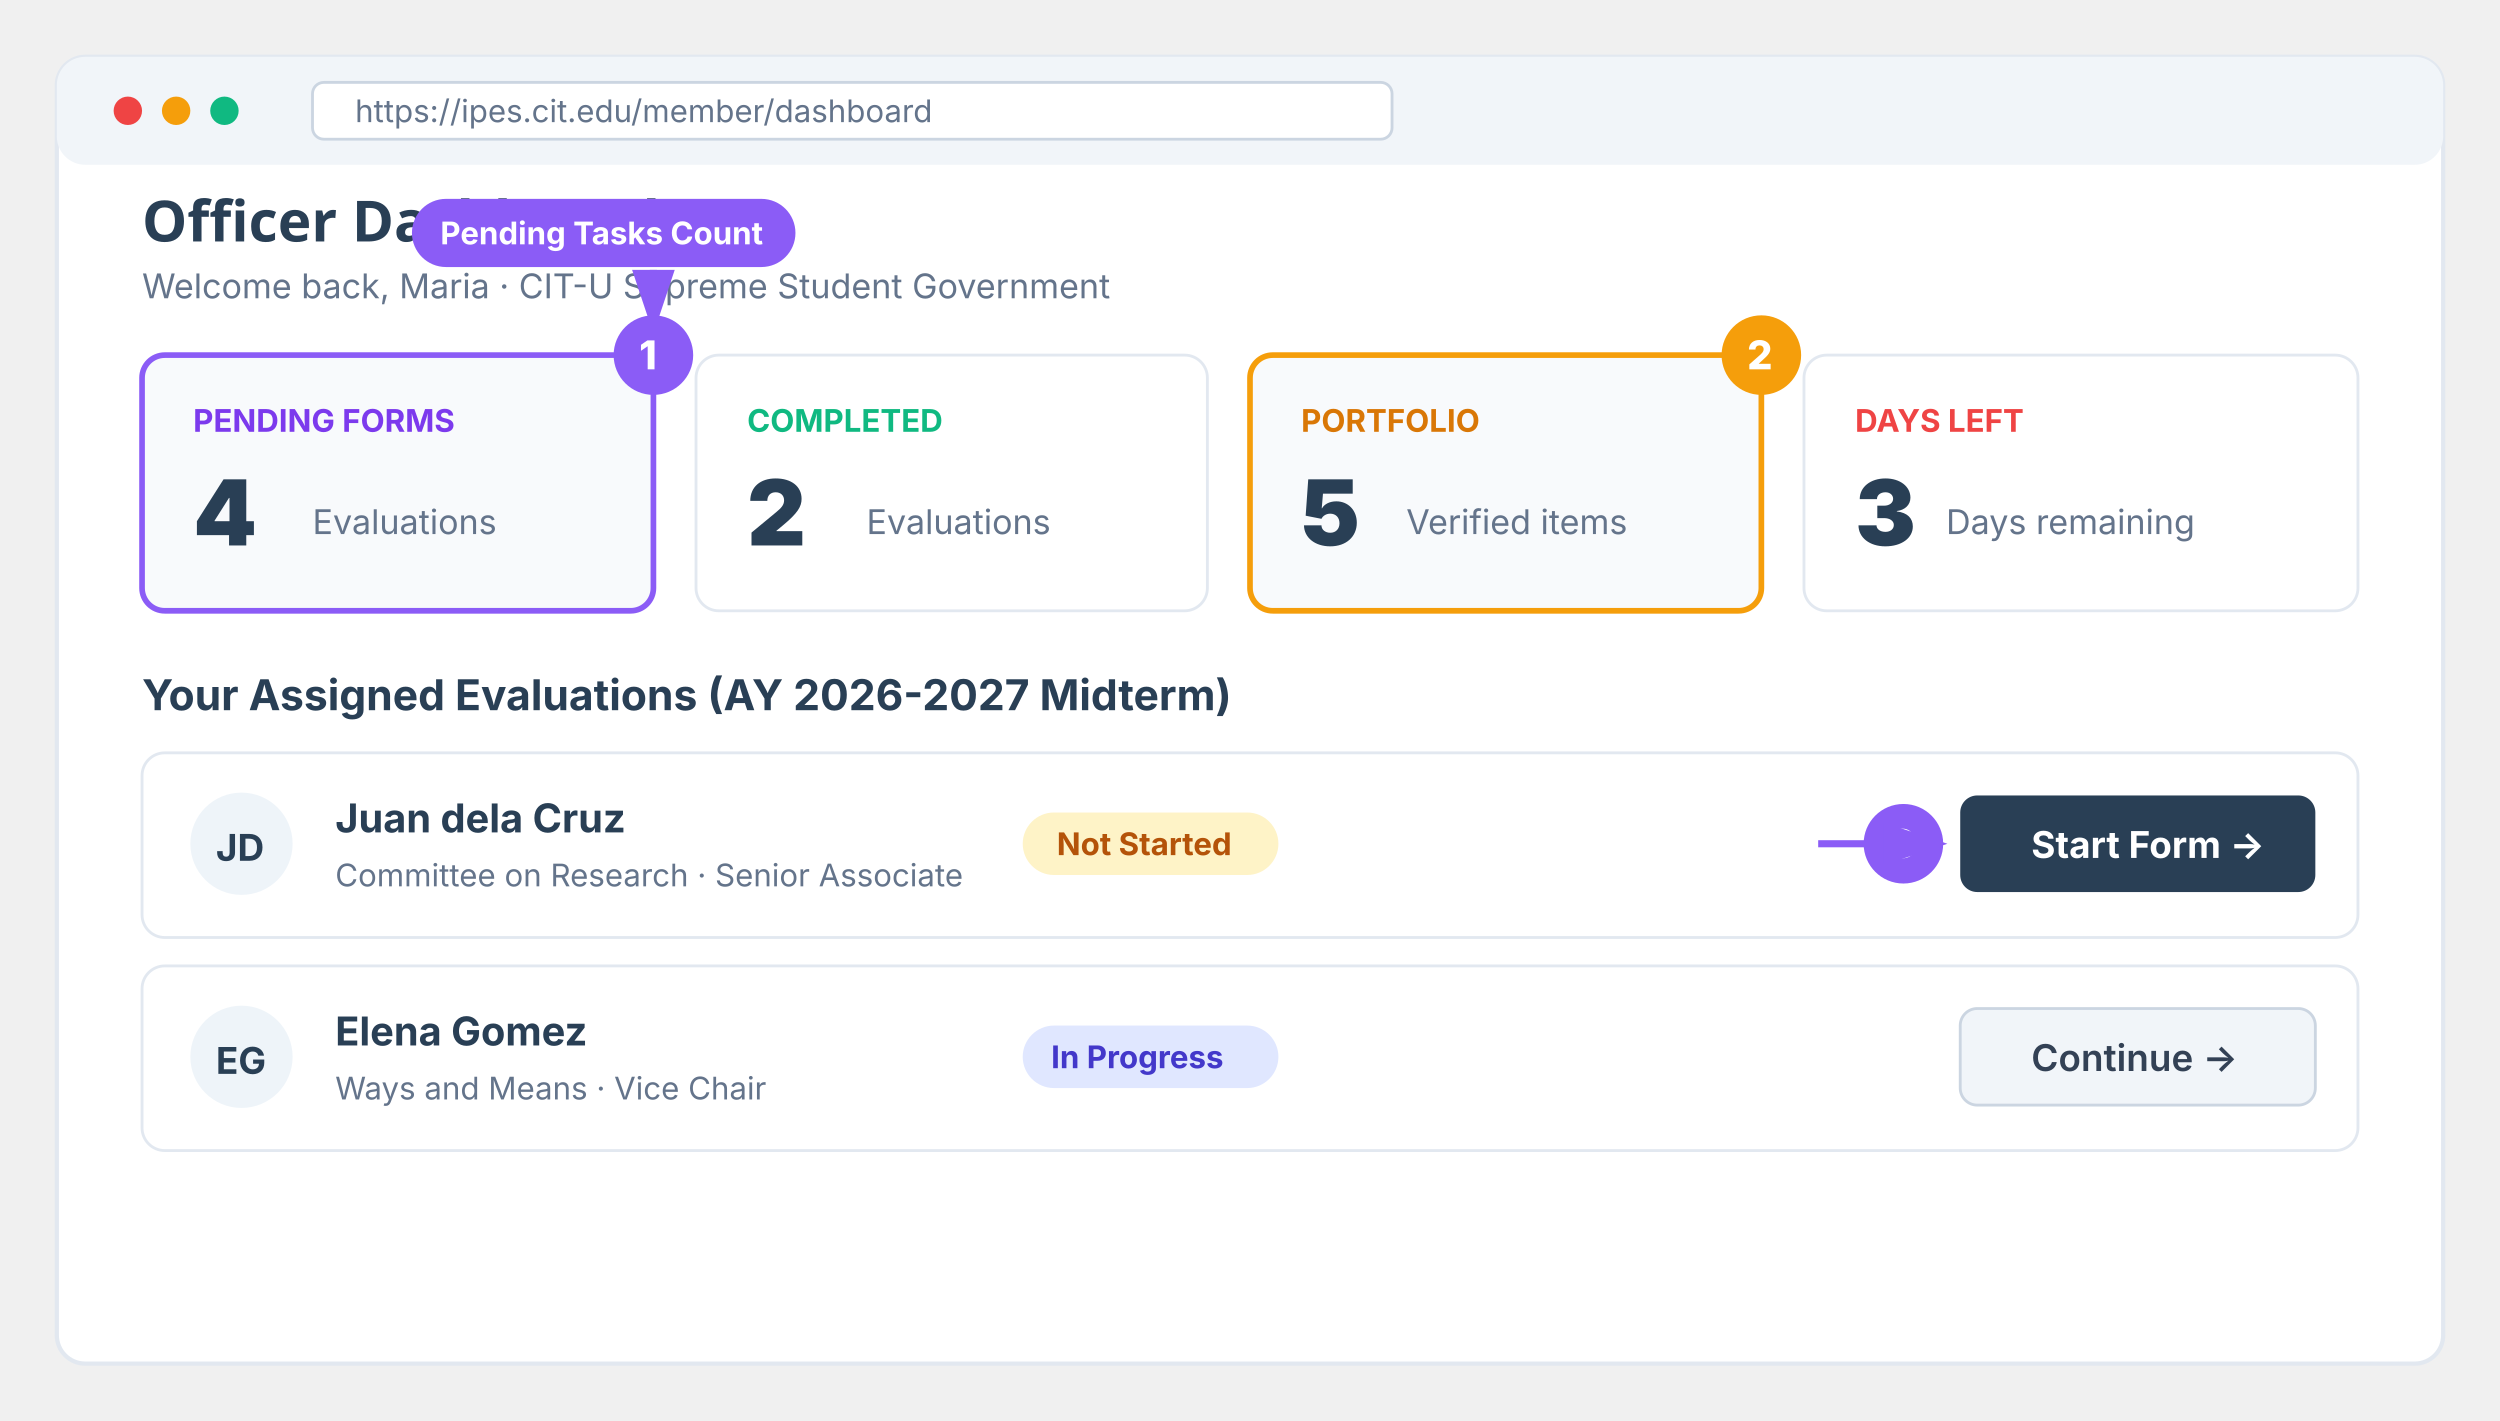
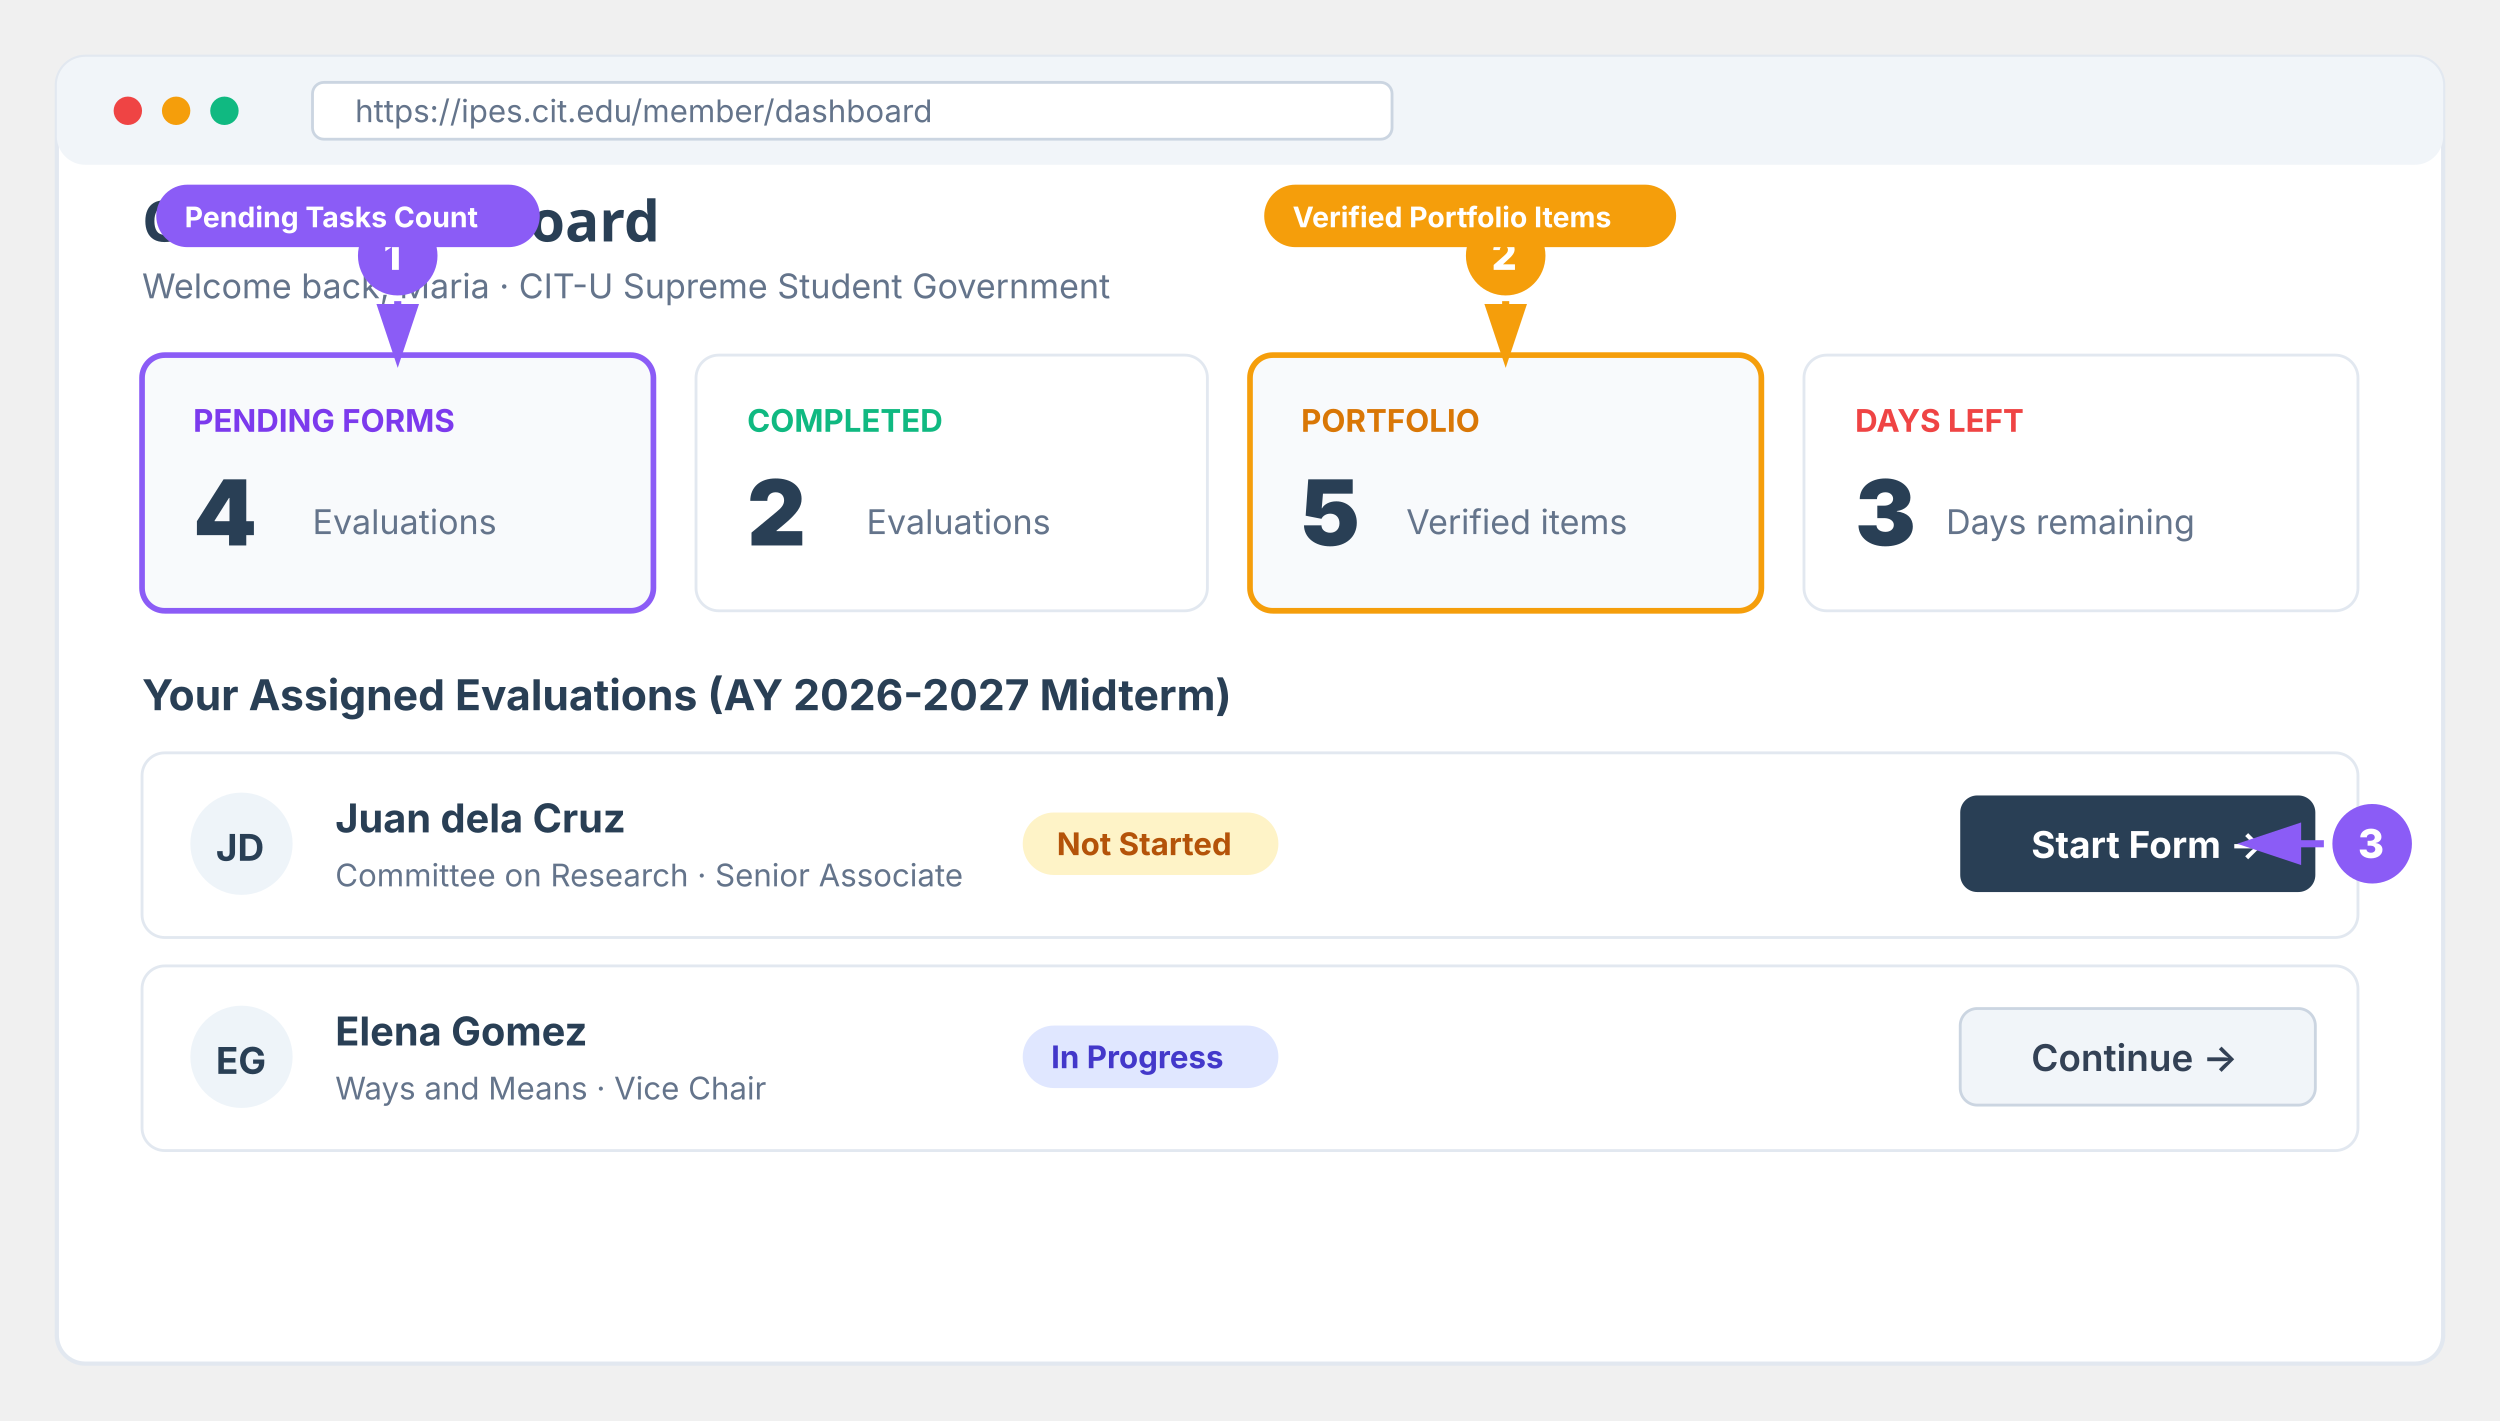
<svg xmlns="http://www.w3.org/2000/svg" viewBox="0 0 880 500" width="880" height="500" style="background:#f8fafc; border-radius:12px; font-family:'Inter',system-ui,sans-serif;">
  <defs>
    <marker id="arrow-violet-lm2" markerWidth="10" markerHeight="10" refX="6" refY="3" orient="auto">
      <path d="M0,0 L0,6 L9,3 z" fill="#8b5cf6" />
    </marker>
    <marker id="arrow-amber-lm2" markerWidth="10" markerHeight="10" refX="6" refY="3" orient="auto">
      <path d="M0,0 L0,6 L9,3 z" fill="#f59e0b" />
    </marker>
  </defs>
  <rect x="20" y="20" width="840" height="460" rx="10" fill="#ffffff" stroke="#e2e8f0" stroke-width="1.5" />
  <rect x="20" y="20" width="840" height="38" rx="10" fill="#f1f5f9" />
  <circle cx="45" cy="39" r="5" fill="#ef4444" />
  <circle cx="62" cy="39" r="5" fill="#f59e0b" />
  <circle cx="79" cy="39" r="5" fill="#10b981" />
  <rect x="110" y="29" width="380" height="20" rx="4" fill="#ffffff" stroke="#cbd5e1" stroke-width="1" />
  <text x="125" y="43" font-size="11" fill="#64748b">https://ipes.cit.edu/member/dashboard</text>
  <text x="50" y="85" font-size="20" font-weight="700" fill="#293f55" font-family="'Montserrat', sans-serif">Officer Dashboard</text>
  <text x="50" y="105" font-size="12" fill="#64748b">Welcome back, Maria · CIT-U Supreme Student Government</text>
  <rect x="50" y="125" width="180" height="90" rx="8" fill="#f8fafc" stroke="#8b5cf6" stroke-width="2" />
  <text x="68" y="152" font-size="11" font-weight="700" fill="#7c3aed">PENDING FORMS</text>
  <text x="68" y="192" font-size="32" font-weight="900" fill="#293f55">4</text>
  <text x="110" y="188" font-size="12" fill="#64748b">Evaluations</text>
  <rect x="245" y="125" width="180" height="90" rx="8" fill="#ffffff" stroke="#e2e8f0" stroke-width="1" />
  <text x="263" y="152" font-size="11" font-weight="700" fill="#10b981">COMPLETED</text>
  <text x="263" y="192" font-size="32" font-weight="900" fill="#293f55">2</text>
  <text x="305" y="188" font-size="12" fill="#64748b">Evaluations</text>
  <rect x="440" y="125" width="180" height="90" rx="8" fill="#f8fafc" stroke="#f59e0b" stroke-width="2" />
  <text x="458" y="152" font-size="11" font-weight="700" fill="#d97706">PORTFOLIO</text>
  <text x="458" y="192" font-size="32" font-weight="900" fill="#293f55">5</text>
  <text x="495" y="188" font-size="12" fill="#64748b">Verified items</text>
  <rect x="635" y="125" width="195" height="90" rx="8" fill="#ffffff" stroke="#e2e8f0" stroke-width="1" />
  <text x="653" y="152" font-size="11" font-weight="700" fill="#ef4444">DAYS LEFT</text>
  <text x="653" y="192" font-size="32" font-weight="900" fill="#293f55">3</text>
  <text x="685" y="188" font-size="12" fill="#64748b">Days remaining</text>
  <text x="50" y="250" font-size="15" font-weight="700" fill="#293f55">Your Assigned Evaluations (AY 2026-2027 Midterm)</text>
  <rect x="50" y="265" width="780" height="65" rx="8" fill="#ffffff" stroke="#e2e8f0" stroke-width="1" />
  <circle cx="85" cy="297" r="18" fill="#eef4f9" />
  <text x="76" y="303" font-size="13" font-weight="700" fill="#293f55">JD</text>
  <text x="118" y="293" font-size="14" font-weight="700" fill="#293f55">Juan dela Cruz</text>
  <text x="118" y="312" font-size="11" fill="#64748b">Committee on Research · Senior Associate</text>
  <rect x="360" y="286" width="90" height="22" rx="11" fill="#fef3c7" />
  <text x="372" y="301" font-size="11" font-weight="700" fill="#b45309">Not Started</text>
  <rect id="btn-start" x="690" y="280" width="125" height="34" rx="6" fill="#293f55" />
  <text x="715" y="302" font-size="13" font-weight="700" fill="#ffffff">Start Form →</text>
  <rect x="50" y="340" width="780" height="65" rx="8" fill="#ffffff" stroke="#e2e8f0" stroke-width="1" />
  <circle cx="85" cy="372" r="18" fill="#eef4f9" />
  <text x="76" y="378" font-size="13" font-weight="700" fill="#293f55">EG</text>
  <text x="118" y="368" font-size="14" font-weight="700" fill="#293f55">Elena Gomez</text>
  <text x="118" y="387" font-size="11" fill="#64748b">Ways and Means · Vice Chair</text>
  <rect x="360" y="361" width="90" height="22" rx="11" fill="#e0e7ff" />
  <text x="370" y="376" font-size="11" font-weight="700" fill="#4338ca">In Progress</text>
  <rect x="690" y="355" width="125" height="34" rx="6" fill="#f1f5f9" stroke="#cbd5e1" stroke-width="1" />
  <text x="715" y="377" font-size="13" font-weight="600" fill="#334155">Continue →</text>
-   <circle cx="230" cy="125" r="14" fill="#8b5cf6" />
-   <text x="225" y="130" font-size="14" font-weight="800" fill="#ffffff">1</text>
-   <path d="M 230 95 L 230 110" fill="none" stroke="#8b5cf6" stroke-width="2.5" marker-end="url(#arrow-violet-lm2)" />
-   <rect x="145" y="70" width="135" height="24" rx="12" fill="#8b5cf6" />
-   <text x="155" y="86" font-size="11" font-weight="700" fill="#ffffff">Pending Tasks Count</text>
-   <circle cx="620" cy="125" r="14" fill="#f59e0b" />
-   <text x="615" y="130" font-size="14" font-weight="800" fill="#ffffff">2</text>
-   <circle cx="670" cy="297" r="14" fill="#8b5cf6" />
-   <text x="665" y="302" font-size="14" font-weight="800" fill="#ffffff">3</text>
-   <path d="M 640 297 L 678 297" fill="none" stroke="#8b5cf6" stroke-width="2.5" marker-end="url(#arrow-violet-lm2)" />
+   <circle cx="140" cy="90" r="14" fill="#8b5cf6" />
+   <text x="135" y="95" font-size="14" font-weight="800" fill="#ffffff">1</text>
+   <path d="M 140 106 L 140 122" fill="none" stroke="#8b5cf6" stroke-width="2.5" marker-end="url(#arrow-violet-lm2)" />
+   <rect x="55" y="65" width="135" height="22" rx="11" fill="#8b5cf6" />
+   <text x="65" y="80" font-size="10" font-weight="700" fill="#ffffff">Pending Tasks Count</text>
+   <circle cx="530" cy="90" r="14" fill="#f59e0b" />
+   <text x="525" y="95" font-size="14" font-weight="800" fill="#ffffff">2</text>
+   <path d="M 530 106 L 530 122" fill="none" stroke="#f59e0b" stroke-width="2.5" marker-end="url(#arrow-amber-lm2)" />
+   <rect x="445" y="65" width="145" height="22" rx="11" fill="#f59e0b" />
+   <text x="455" y="80" font-size="10" font-weight="700" fill="#ffffff">Verified Portfolio Items</text>
+   <circle cx="835" cy="297" r="14" fill="#8b5cf6" />
+   <text x="830" y="302" font-size="14" font-weight="800" fill="#ffffff">3</text>
+   <path d="M 818 297 L 795 297" fill="none" stroke="#8b5cf6" stroke-width="2.5" marker-end="url(#arrow-violet-lm2)" />
</svg>
